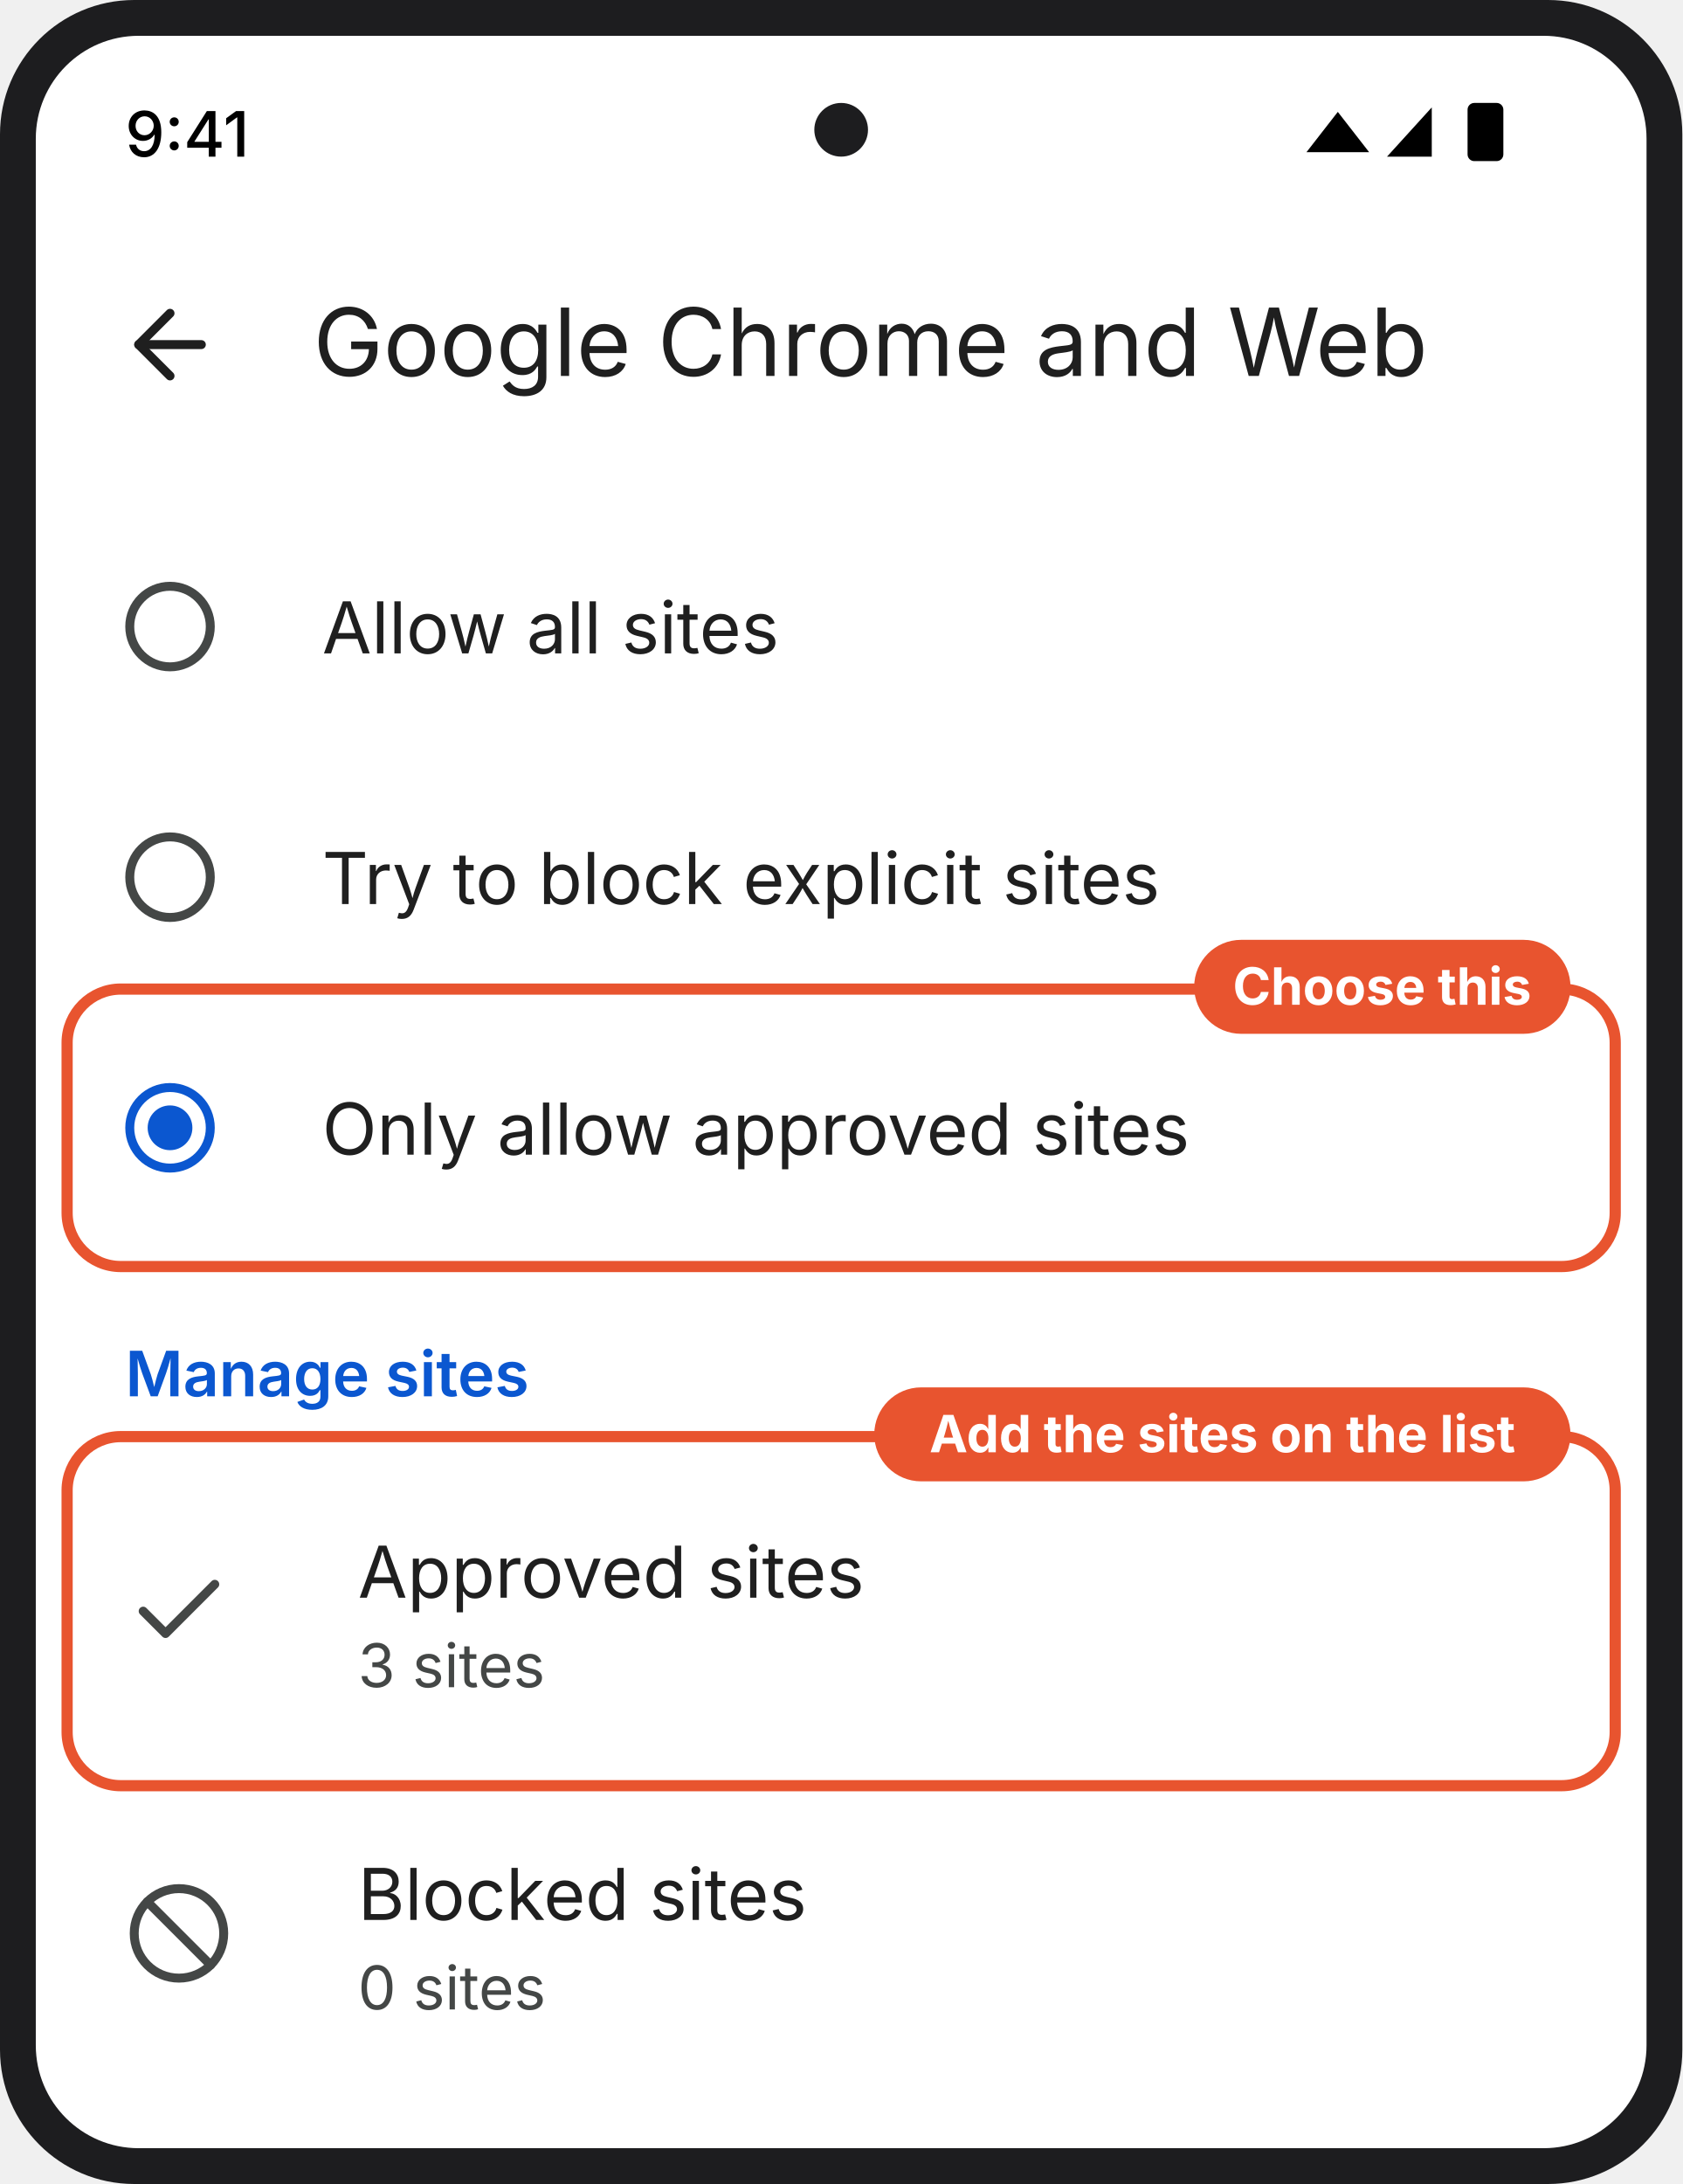
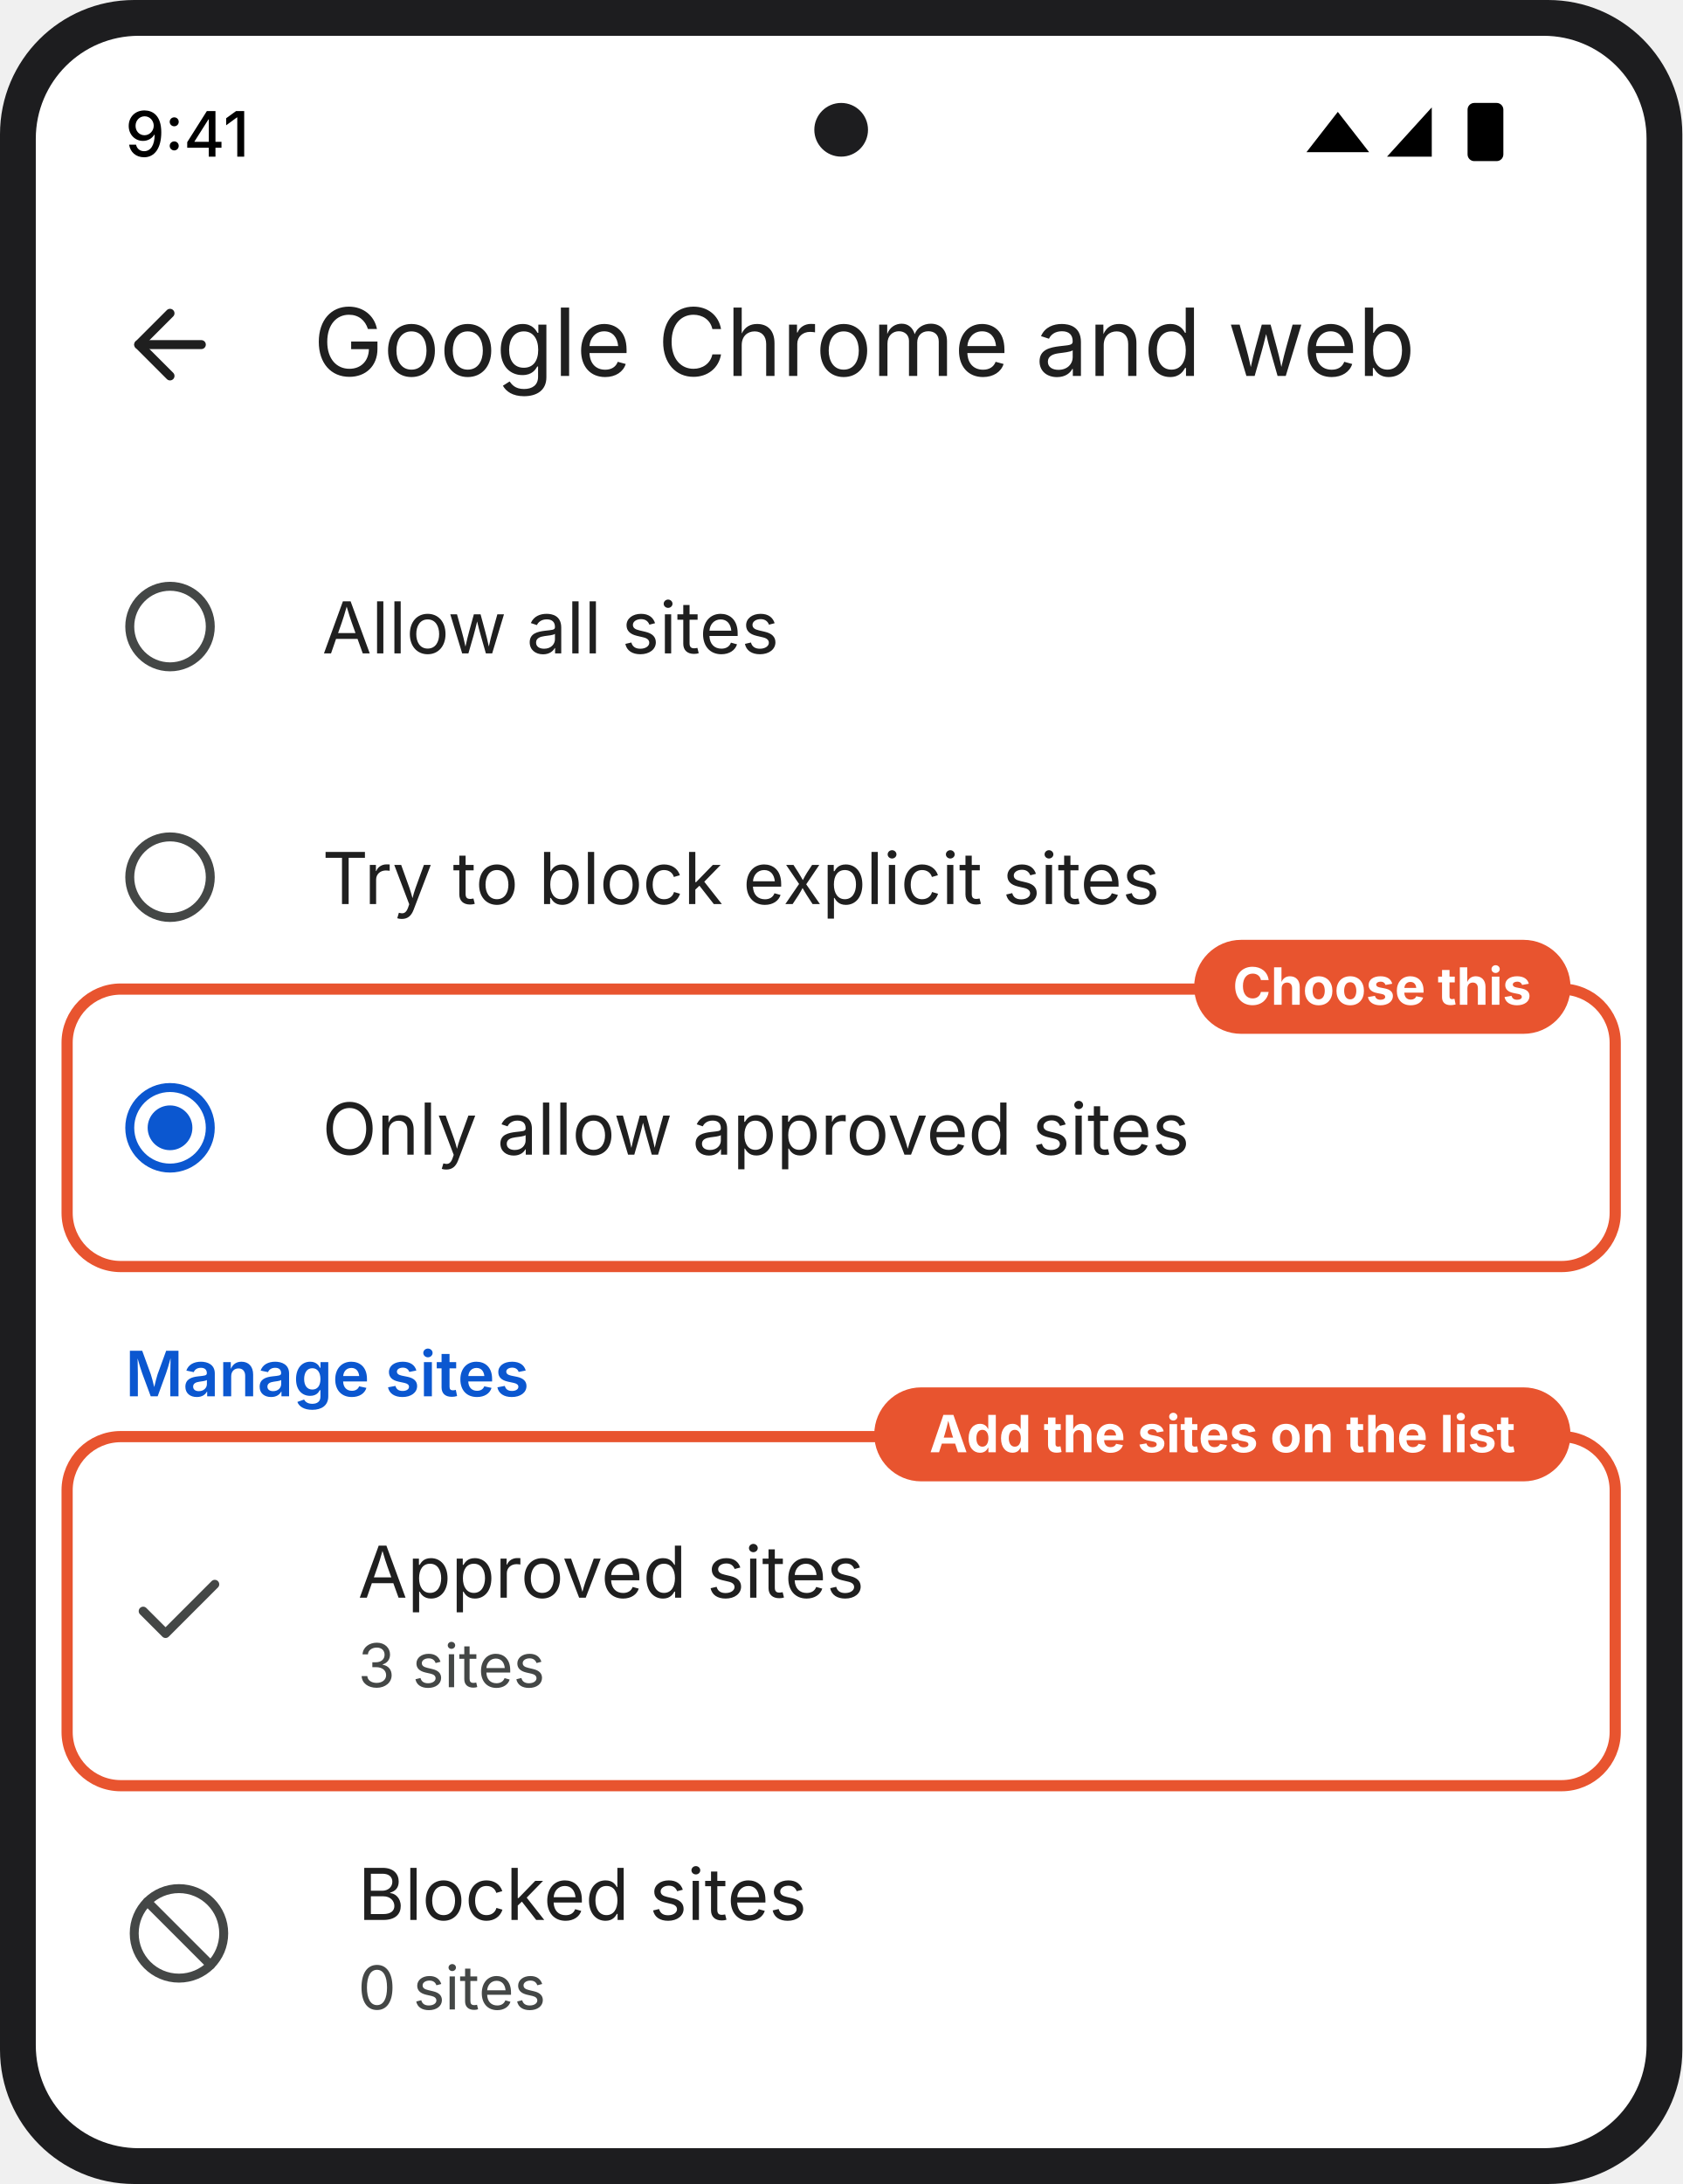
<svg xmlns="http://www.w3.org/2000/svg" viewBox="0 0 376 488" width="376" height="488" role="img">
  <rect x="0" y="0" width="376" height="488" rx="30" fill="#1D1D1F" />
  <defs>
    <clipPath id="fl-chrome-clip">
      <rect x="0" y="0" width="360" height="472" rx="23" />
    </clipPath>
  </defs>
  <g transform="translate(8 8)">
    <g clip-path="url(#fl-chrome-clip)">
      <rect x="0" y="0" width="360" height="472" fill="#FFFFFF" />
      <text x="20" y="27" font-family="Inter" font-size="14" font-weight="500" fill="#000000">9:41</text>
      <circle cx="180" cy="21" r="6" fill="#1D1D1F" />
      <path d="M284 26 l7 -9 7 9 z" fill="#000000" />
      <path d="M302 27 l10 -11 v11 z" fill="#000000" />
      <rect x="320" y="15" width="8" height="13" rx="1.5" fill="#000000" />
      <g transform="translate(18 57) scale(1)" fill="none" stroke="#1F1F1F" stroke-width="2" stroke-linecap="round" stroke-linejoin="round">
        <path d="m12 19-7-7 7-7" />
        <path d="M19 12H5" />
      </g>
-       <text x="62" y="76" font-family="Inter" font-size="21" font-weight="400" fill="#1F1F1F">Google Chrome and Web</text>
+       <text x="62" y="76" font-family="Inter" font-size="21" font-weight="400" fill="#1F1F1F">Google Chrome and web</text>
      <circle cx="30" cy="132" r="9" fill="none" stroke="#444746" stroke-width="2" />
      <text x="64" y="138" font-family="Inter" font-size="16" font-weight="400" fill="#1F1F1F">Allow all sites</text>
      <circle cx="30" cy="188" r="9" fill="none" stroke="#444746" stroke-width="2" />
      <text x="64" y="194" font-family="Inter" font-size="16" font-weight="400" fill="#1F1F1F">Try to block explicit sites</text>
      <circle cx="30" cy="244" r="9" fill="none" stroke="#0B57D0" stroke-width="2" />
      <circle cx="30" cy="244" r="5" fill="#0B57D0" />
      <text x="64" y="250" font-family="Inter" font-size="16" font-weight="400" fill="#1F1F1F">Only allow approved sites</text>
      <text x="20" y="304" font-family="Inter" font-size="14" font-weight="600" fill="#0B57D0">Manage sites</text>
      <g transform="translate(20 340) scale(1)" fill="none" stroke="#444746" stroke-width="2" stroke-linecap="round" stroke-linejoin="round">
        <path d="M20 6 9 17l-5-5" />
      </g>
      <text x="72" y="349" font-family="Inter" font-size="16" font-weight="400" fill="#1F1F1F">Approved sites</text>
      <text x="72" y="369" font-family="Inter" font-size="13.5" font-weight="400" fill="#444746">3 sites</text>
      <g transform="translate(20 412) scale(1)" fill="none" stroke="#444746" stroke-width="2" stroke-linecap="round" stroke-linejoin="round">
        <circle cx="12" cy="12" r="10" />
        <path d="M4.929 4.929 19.07 19.071" />
      </g>
      <text x="72" y="421" font-family="Inter" font-size="16" font-weight="400" fill="#1F1F1F">Blocked sites</text>
      <text x="72" y="441" font-family="Inter" font-size="13.5" font-weight="400" fill="#444746">0 sites</text>
    </g>
    <rect x="7" y="213" width="346" height="62" rx="12" fill="none" stroke="#E8542F" stroke-width="2.5" />
    <rect x="258.9" y="202" width="84.1" height="21" rx="10.5" fill="#E8542F" />
    <text x="300.9" y="216.5" font-family="Inter" font-size="11.5" font-weight="700" fill="#FFFFFF" text-anchor="middle">Choose this</text>
    <rect x="7" y="313" width="346" height="78" rx="12" fill="none" stroke="#E8542F" stroke-width="2.5" />
    <rect x="187.4" y="302" width="155.6" height="21" rx="10.5" fill="#E8542F" />
    <text x="265.2" y="316.5" font-family="Inter" font-size="11.5" font-weight="700" fill="#FFFFFF" text-anchor="middle">Add the sites on the list</text>
  </g>
</svg>
